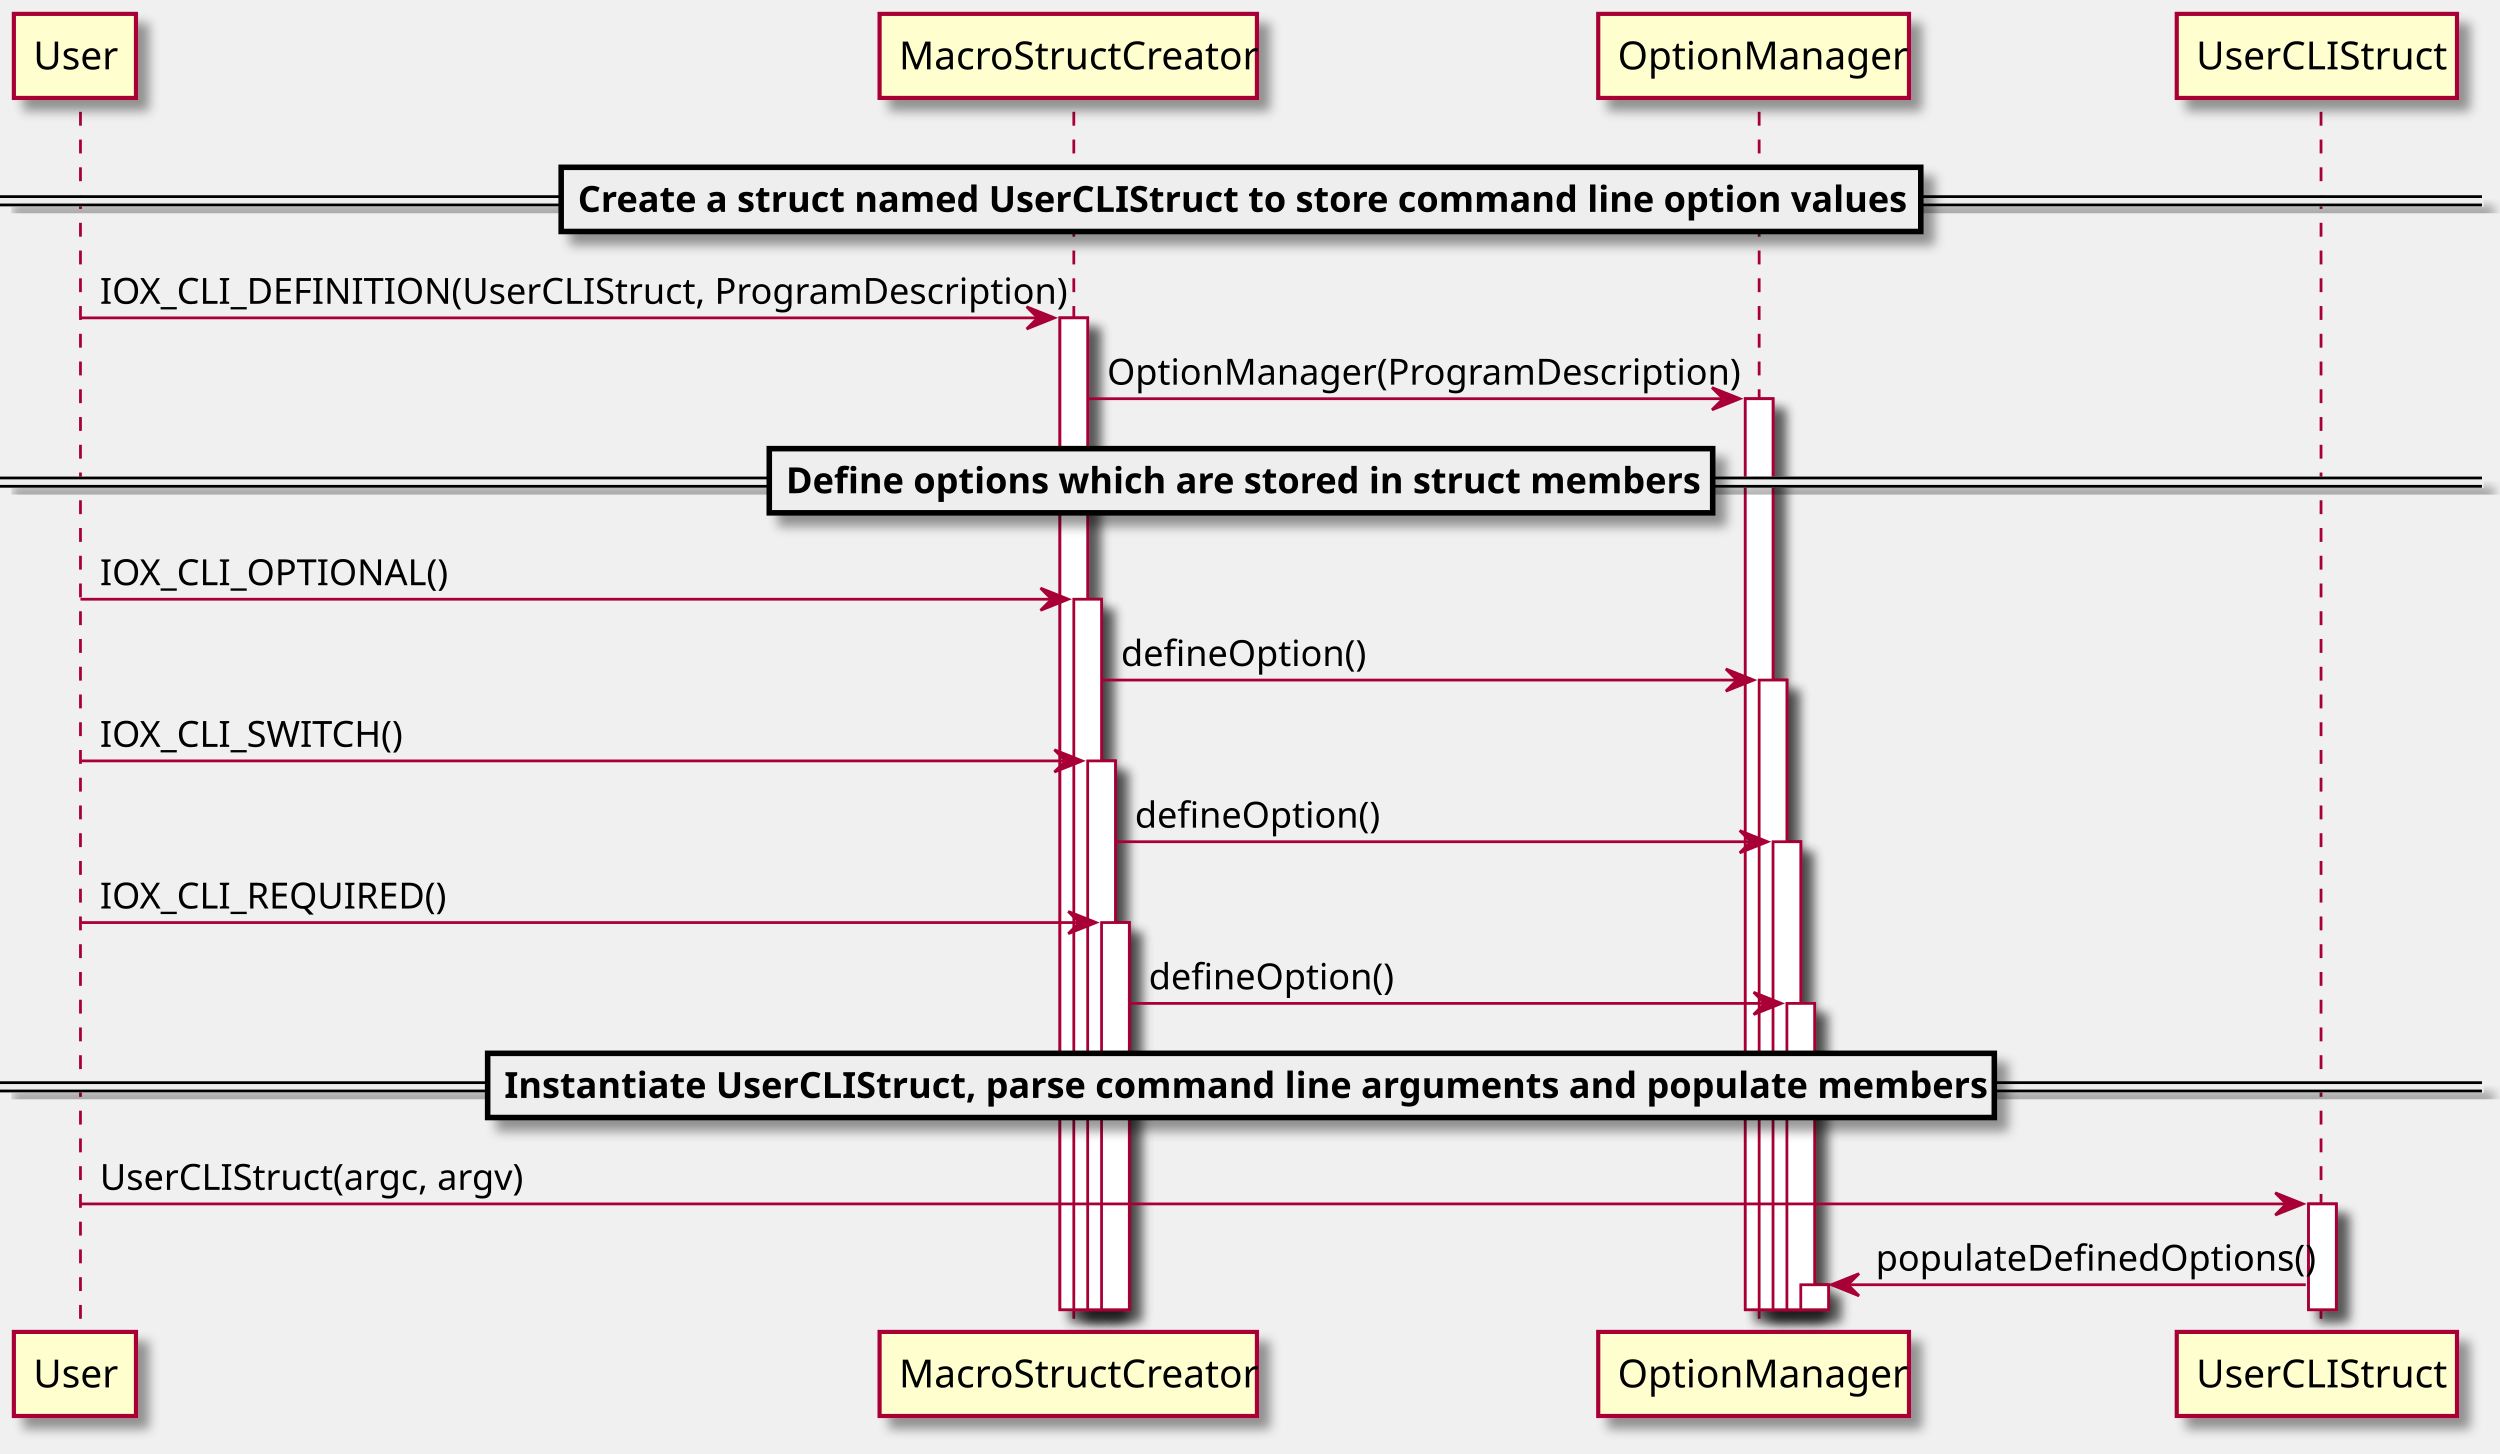
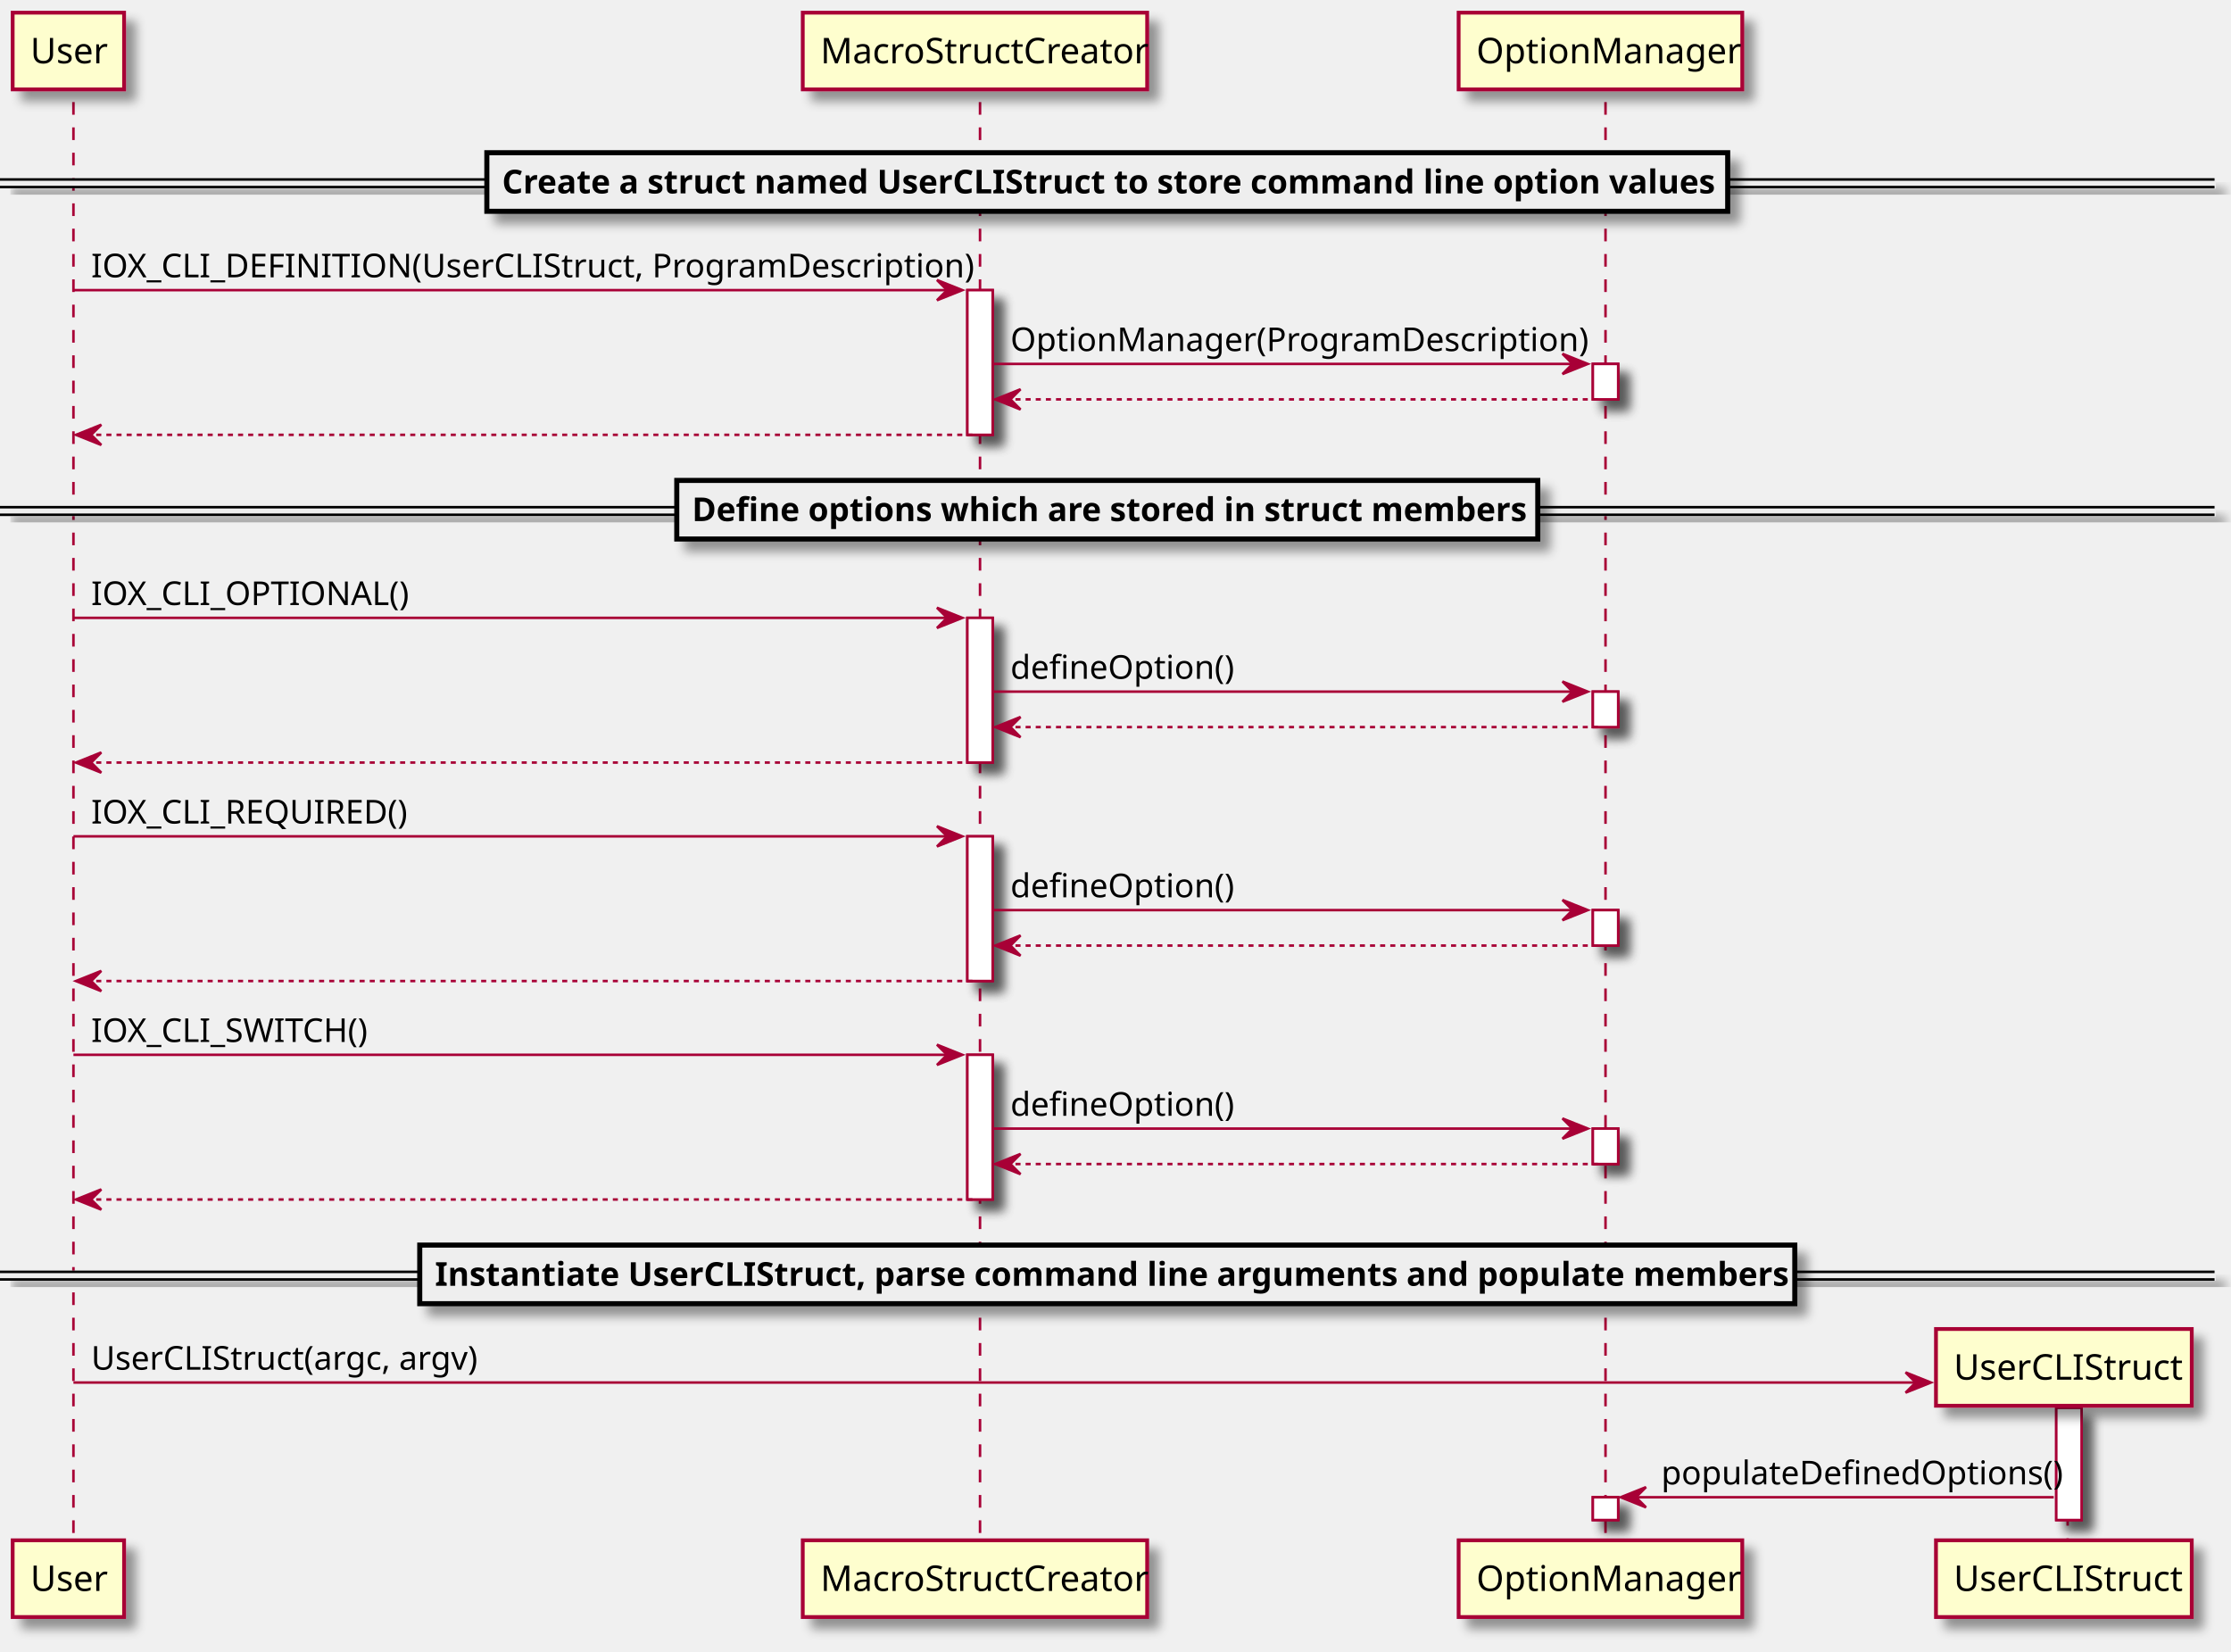
- <svg xmlns="http://www.w3.org/2000/svg" contentScriptType="application/ecmascript" contentStyleType="text/css" height="524px" preserveAspectRatio="none" style="width:901px;height:524px;background:#EEEBDC;" version="1.1" viewBox="0 0 901 524" width="901px" zoomAndPan="magnify">
+ <svg xmlns="http://www.w3.org/2000/svg" contentScriptType="application/ecmascript" contentStyleType="text/css" height="652px" preserveAspectRatio="none" style="width:881px;height:652px;background:#EEEBDC;" version="1.1" viewBox="0 0 881 652" width="881px" zoomAndPan="magnify">
  <defs>
-     <filter height="300%" id="fd2rt3wbubgzu" width="300%" x="-1" y="-1">
+     <filter height="300%" id="fehe18vuct30v" width="300%" x="-1" y="-1">
      <feGaussianBlur result="blurOut" stdDeviation="2.0" />
      <feColorMatrix in="blurOut" result="blurOut2" type="matrix" values="0 0 0 0 0 0 0 0 0 0 0 0 0 0 0 0 0 0 .4 0" />
      <feOffset dx="4.0" dy="4.0" in="blurOut2" result="blurOut3" />
      <feBlend in="SourceGraphic" in2="blurOut3" mode="normal" />
    </filter>
  </defs>
  <g>
-     <rect fill="#FFFFFF" filter="url(#fd2rt3wbubgzu)" height="357.461" style="stroke:#A80036;stroke-width:1.0;" width="10" x="382" y="114.562" />
-     <rect fill="#FFFFFF" filter="url(#fd2rt3wbubgzu)" height="256.062" style="stroke:#A80036;stroke-width:1.0;" width="10" x="387" y="215.961" />
-     <rect fill="#FFFFFF" filter="url(#fd2rt3wbubgzu)" height="197.797" style="stroke:#A80036;stroke-width:1.0;" width="10" x="392" y="274.227" />
-     <rect fill="#FFFFFF" filter="url(#fd2rt3wbubgzu)" height="139.531" style="stroke:#A80036;stroke-width:1.0;" width="10" x="397" y="332.492" />
-     <rect fill="#FFFFFF" filter="url(#fd2rt3wbubgzu)" height="328.328" style="stroke:#A80036;stroke-width:1.0;" width="10" x="629" y="143.695" />
-     <rect fill="#FFFFFF" filter="url(#fd2rt3wbubgzu)" height="226.93" style="stroke:#A80036;stroke-width:1.0;" width="10" x="634" y="245.094" />
-     <rect fill="#FFFFFF" filter="url(#fd2rt3wbubgzu)" height="168.664" style="stroke:#A80036;stroke-width:1.0;" width="10" x="639" y="303.359" />
-     <rect fill="#FFFFFF" filter="url(#fd2rt3wbubgzu)" height="110.398" style="stroke:#A80036;stroke-width:1.0;" width="10" x="644" y="361.625" />
-     <rect fill="#FFFFFF" filter="url(#fd2rt3wbubgzu)" height="9" style="stroke:#A80036;stroke-width:1.0;" width="10" x="649" y="463.023" />
-     <rect fill="#FFFFFF" filter="url(#fd2rt3wbubgzu)" height="38.133" style="stroke:#A80036;stroke-width:1.0;" width="10" x="832" y="433.891" />
-     <line style="stroke:#A80036;stroke-width:1.0;stroke-dasharray:5.0,5.0;" x1="29" x2="29" y1="40.297" y2="481.023" />
-     <line style="stroke:#A80036;stroke-width:1.0;stroke-dasharray:5.0,5.0;" x1="387" x2="387" y1="40.297" y2="481.023" />
-     <line style="stroke:#A80036;stroke-width:1.0;stroke-dasharray:5.0,5.0;" x1="634" x2="634" y1="40.297" y2="481.023" />
-     <line style="stroke:#A80036;stroke-width:1.0;stroke-dasharray:5.0,5.0;" x1="836.5" x2="836.5" y1="40.297" y2="481.023" />
-     <rect fill="#FEFECE" filter="url(#fd2rt3wbubgzu)" height="30.297" style="stroke:#A80036;stroke-width:1.5;" width="44" x="5" y="5" />
+     <rect fill="#FFFFFF" filter="url(#fehe18vuct30v)" height="57.133" style="stroke:#A80036;stroke-width:1.0;" width="10" x="382" y="114.562" />
+     <rect fill="#FFFFFF" filter="url(#fehe18vuct30v)" height="57.133" style="stroke:#A80036;stroke-width:1.0;" width="10" x="382" y="243.961" />
+     <rect fill="#FFFFFF" filter="url(#fehe18vuct30v)" height="57.133" style="stroke:#A80036;stroke-width:1.0;" width="10" x="382" y="330.227" />
+     <rect fill="#FFFFFF" filter="url(#fehe18vuct30v)" height="57.133" style="stroke:#A80036;stroke-width:1.0;" width="10" x="382" y="416.492" />
+     <rect fill="#FFFFFF" filter="url(#fehe18vuct30v)" height="14" style="stroke:#A80036;stroke-width:1.0;" width="10" x="629" y="143.695" />
+     <rect fill="#FFFFFF" filter="url(#fehe18vuct30v)" height="14" style="stroke:#A80036;stroke-width:1.0;" width="10" x="629" y="273.094" />
+     <rect fill="#FFFFFF" filter="url(#fehe18vuct30v)" height="14" style="stroke:#A80036;stroke-width:1.0;" width="10" x="629" y="359.359" />
+     <rect fill="#FFFFFF" filter="url(#fehe18vuct30v)" height="14" style="stroke:#A80036;stroke-width:1.0;" width="10" x="629" y="445.625" />
+     <rect fill="#FFFFFF" filter="url(#fehe18vuct30v)" height="9" style="stroke:#A80036;stroke-width:1.0;" width="10" x="629" y="591.188" />
+     <rect fill="#FFFFFF" filter="url(#fehe18vuct30v)" height="44.297" style="stroke:#A80036;stroke-width:1.0;" width="10" x="812" y="555.891" />
+     <line style="stroke:#A80036;stroke-width:1.0;stroke-dasharray:5.0,5.0;" x1="29" x2="29" y1="40.297" y2="609.188" />
+     <line style="stroke:#A80036;stroke-width:1.0;stroke-dasharray:5.0,5.0;" x1="387" x2="387" y1="40.297" y2="609.188" />
+     <line style="stroke:#A80036;stroke-width:1.0;stroke-dasharray:5.0,5.0;" x1="634" x2="634" y1="40.297" y2="609.188" />
+     <line style="stroke:#A80036;stroke-width:1.0;stroke-dasharray:5.0,5.0;" x1="816.5" x2="816.5" y1="557.406" y2="609.188" />
+     <rect fill="#FEFECE" filter="url(#fehe18vuct30v)" height="30.297" style="stroke:#A80036;stroke-width:1.5;" width="44" x="5" y="5" />
    <text fill="#000000" font-family="sans-serif" font-size="14" lengthAdjust="spacing" textLength="30" x="12" y="24.995">User</text>
-     <rect fill="#FEFECE" filter="url(#fd2rt3wbubgzu)" height="30.297" style="stroke:#A80036;stroke-width:1.5;" width="44" x="5" y="480.023" />
-     <text fill="#000000" font-family="sans-serif" font-size="14" lengthAdjust="spacing" textLength="30" x="12" y="500.019">User</text>
-     <rect fill="#FEFECE" filter="url(#fd2rt3wbubgzu)" height="30.297" style="stroke:#A80036;stroke-width:1.5;" width="136" x="317" y="5" />
+     <rect fill="#FEFECE" filter="url(#fehe18vuct30v)" height="30.297" style="stroke:#A80036;stroke-width:1.5;" width="44" x="5" y="608.188" />
+     <text fill="#000000" font-family="sans-serif" font-size="14" lengthAdjust="spacing" textLength="30" x="12" y="628.183">User</text>
+     <rect fill="#FEFECE" filter="url(#fehe18vuct30v)" height="30.297" style="stroke:#A80036;stroke-width:1.5;" width="136" x="317" y="5" />
    <text fill="#000000" font-family="sans-serif" font-size="14" lengthAdjust="spacing" textLength="122" x="324" y="24.995">MacroStructCreator</text>
-     <rect fill="#FEFECE" filter="url(#fd2rt3wbubgzu)" height="30.297" style="stroke:#A80036;stroke-width:1.5;" width="136" x="317" y="480.023" />
-     <text fill="#000000" font-family="sans-serif" font-size="14" lengthAdjust="spacing" textLength="122" x="324" y="500.019">MacroStructCreator</text>
-     <rect fill="#FEFECE" filter="url(#fd2rt3wbubgzu)" height="30.297" style="stroke:#A80036;stroke-width:1.5;" width="112" x="576" y="5" />
+     <rect fill="#FEFECE" filter="url(#fehe18vuct30v)" height="30.297" style="stroke:#A80036;stroke-width:1.5;" width="136" x="317" y="608.188" />
+     <text fill="#000000" font-family="sans-serif" font-size="14" lengthAdjust="spacing" textLength="122" x="324" y="628.183">MacroStructCreator</text>
+     <rect fill="#FEFECE" filter="url(#fehe18vuct30v)" height="30.297" style="stroke:#A80036;stroke-width:1.5;" width="112" x="576" y="5" />
    <text fill="#000000" font-family="sans-serif" font-size="14" lengthAdjust="spacing" textLength="98" x="583" y="24.995">OptionManager</text>
-     <rect fill="#FEFECE" filter="url(#fd2rt3wbubgzu)" height="30.297" style="stroke:#A80036;stroke-width:1.5;" width="112" x="576" y="480.023" />
-     <text fill="#000000" font-family="sans-serif" font-size="14" lengthAdjust="spacing" textLength="98" x="583" y="500.019">OptionManager</text>
-     <rect fill="#FEFECE" filter="url(#fd2rt3wbubgzu)" height="30.297" style="stroke:#A80036;stroke-width:1.5;" width="101" x="784.5" y="5" />
-     <text fill="#000000" font-family="sans-serif" font-size="14" lengthAdjust="spacing" textLength="87" x="791.5" y="24.995">UserCLIStruct</text>
-     <rect fill="#FEFECE" filter="url(#fd2rt3wbubgzu)" height="30.297" style="stroke:#A80036;stroke-width:1.5;" width="101" x="784.5" y="480.023" />
-     <text fill="#000000" font-family="sans-serif" font-size="14" lengthAdjust="spacing" textLength="87" x="791.5" y="500.019">UserCLIStruct</text>
-     <rect fill="#FFFFFF" filter="url(#fd2rt3wbubgzu)" height="357.461" style="stroke:#A80036;stroke-width:1.0;" width="10" x="382" y="114.562" />
-     <rect fill="#FFFFFF" filter="url(#fd2rt3wbubgzu)" height="256.062" style="stroke:#A80036;stroke-width:1.0;" width="10" x="387" y="215.961" />
-     <rect fill="#FFFFFF" filter="url(#fd2rt3wbubgzu)" height="197.797" style="stroke:#A80036;stroke-width:1.0;" width="10" x="392" y="274.227" />
-     <rect fill="#FFFFFF" filter="url(#fd2rt3wbubgzu)" height="139.531" style="stroke:#A80036;stroke-width:1.0;" width="10" x="397" y="332.492" />
-     <rect fill="#FFFFFF" filter="url(#fd2rt3wbubgzu)" height="328.328" style="stroke:#A80036;stroke-width:1.0;" width="10" x="629" y="143.695" />
-     <rect fill="#FFFFFF" filter="url(#fd2rt3wbubgzu)" height="226.93" style="stroke:#A80036;stroke-width:1.0;" width="10" x="634" y="245.094" />
-     <rect fill="#FFFFFF" filter="url(#fd2rt3wbubgzu)" height="168.664" style="stroke:#A80036;stroke-width:1.0;" width="10" x="639" y="303.359" />
-     <rect fill="#FFFFFF" filter="url(#fd2rt3wbubgzu)" height="110.398" style="stroke:#A80036;stroke-width:1.0;" width="10" x="644" y="361.625" />
-     <rect fill="#FFFFFF" filter="url(#fd2rt3wbubgzu)" height="9" style="stroke:#A80036;stroke-width:1.0;" width="10" x="649" y="463.023" />
-     <rect fill="#FFFFFF" filter="url(#fd2rt3wbubgzu)" height="38.133" style="stroke:#A80036;stroke-width:1.0;" width="10" x="832" y="433.891" />
-     <rect fill="#EEEEEE" filter="url(#fd2rt3wbubgzu)" height="3" style="stroke:#EEEEEE;stroke-width:1.0;" width="894.5" x="0" y="70.863" />
-     <line style="stroke:#000000;stroke-width:1.0;" x1="0" x2="894.5" y1="70.863" y2="70.863" />
-     <line style="stroke:#000000;stroke-width:1.0;" x1="0" x2="894.5" y1="73.863" y2="73.863" />
-     <rect fill="#EEEEEE" filter="url(#fd2rt3wbubgzu)" height="23.133" style="stroke:#000000;stroke-width:2.0;" width="490" x="202.25" y="60.297" />
-     <text fill="#000000" font-family="sans-serif" font-size="13" font-weight="bold" lengthAdjust="spacing" textLength="473" x="208.25" y="76.364">Create a struct named UserCLIStruct to store command line option values</text>
+     <rect fill="#FEFECE" filter="url(#fehe18vuct30v)" height="30.297" style="stroke:#A80036;stroke-width:1.5;" width="112" x="576" y="608.188" />
+     <text fill="#000000" font-family="sans-serif" font-size="14" lengthAdjust="spacing" textLength="98" x="583" y="628.183">OptionManager</text>
+     <rect fill="#FEFECE" filter="url(#fehe18vuct30v)" height="30.297" style="stroke:#A80036;stroke-width:1.5;" width="101" x="764.5" y="608.188" />
+     <text fill="#000000" font-family="sans-serif" font-size="14" lengthAdjust="spacing" textLength="87" x="771.5" y="628.183">UserCLIStruct</text>
+     <rect fill="#FFFFFF" filter="url(#fehe18vuct30v)" height="57.133" style="stroke:#A80036;stroke-width:1.0;" width="10" x="382" y="114.562" />
+     <rect fill="#FFFFFF" filter="url(#fehe18vuct30v)" height="57.133" style="stroke:#A80036;stroke-width:1.0;" width="10" x="382" y="243.961" />
+     <rect fill="#FFFFFF" filter="url(#fehe18vuct30v)" height="57.133" style="stroke:#A80036;stroke-width:1.0;" width="10" x="382" y="330.227" />
+     <rect fill="#FFFFFF" filter="url(#fehe18vuct30v)" height="57.133" style="stroke:#A80036;stroke-width:1.0;" width="10" x="382" y="416.492" />
+     <rect fill="#FFFFFF" filter="url(#fehe18vuct30v)" height="14" style="stroke:#A80036;stroke-width:1.0;" width="10" x="629" y="143.695" />
+     <rect fill="#FFFFFF" filter="url(#fehe18vuct30v)" height="14" style="stroke:#A80036;stroke-width:1.0;" width="10" x="629" y="273.094" />
+     <rect fill="#FFFFFF" filter="url(#fehe18vuct30v)" height="14" style="stroke:#A80036;stroke-width:1.0;" width="10" x="629" y="359.359" />
+     <rect fill="#FFFFFF" filter="url(#fehe18vuct30v)" height="14" style="stroke:#A80036;stroke-width:1.0;" width="10" x="629" y="445.625" />
+     <rect fill="#FFFFFF" filter="url(#fehe18vuct30v)" height="9" style="stroke:#A80036;stroke-width:1.0;" width="10" x="629" y="591.188" />
+     <rect fill="#FFFFFF" filter="url(#fehe18vuct30v)" height="44.297" style="stroke:#A80036;stroke-width:1.0;" width="10" x="812" y="555.891" />
+     <rect fill="#EEEEEE" filter="url(#fehe18vuct30v)" height="3" style="stroke:#EEEEEE;stroke-width:1.0;" width="874.5" x="0" y="70.863" />
+     <line style="stroke:#000000;stroke-width:1.0;" x1="0" x2="874.5" y1="70.863" y2="70.863" />
+     <line style="stroke:#000000;stroke-width:1.0;" x1="0" x2="874.5" y1="73.863" y2="73.863" />
+     <rect fill="#EEEEEE" filter="url(#fehe18vuct30v)" height="23.133" style="stroke:#000000;stroke-width:2.0;" width="490" x="192.25" y="60.297" />
+     <text fill="#000000" font-family="sans-serif" font-size="13" font-weight="bold" lengthAdjust="spacing" textLength="473" x="198.25" y="76.364">Create a struct named UserCLIStruct to store command line option values</text>
    <polygon fill="#A80036" points="370,110.562,380,114.562,370,118.562,374,114.562" style="stroke:#A80036;stroke-width:1.0;" />
    <line style="stroke:#A80036;stroke-width:1.0;" x1="29" x2="376" y1="114.562" y2="114.562" />
    <text fill="#000000" font-family="sans-serif" font-size="13" lengthAdjust="spacing" textLength="334" x="36" y="109.497">IOX_CLI_DEFINITION(UserCLIStruct, ProgramDescription)</text>
    <polygon fill="#A80036" points="617,139.695,627,143.695,617,147.695,621,143.695" style="stroke:#A80036;stroke-width:1.0;" />
    <line style="stroke:#A80036;stroke-width:1.0;" x1="392" x2="623" y1="143.695" y2="143.695" />
    <text fill="#000000" font-family="sans-serif" font-size="13" lengthAdjust="spacing" textLength="218" x="399" y="138.629">OptionManager(ProgramDescription)</text>
-     <rect fill="#EEEEEE" filter="url(#fd2rt3wbubgzu)" height="3" style="stroke:#EEEEEE;stroke-width:1.0;" width="894.5" x="0" y="172.262" />
-     <line style="stroke:#000000;stroke-width:1.0;" x1="0" x2="894.5" y1="172.262" y2="172.262" />
-     <line style="stroke:#000000;stroke-width:1.0;" x1="0" x2="894.5" y1="175.262" y2="175.262" />
-     <rect fill="#EEEEEE" filter="url(#fd2rt3wbubgzu)" height="23.133" style="stroke:#000000;stroke-width:2.0;" width="340" x="277.25" y="161.695" />
-     <text fill="#000000" font-family="sans-serif" font-size="13" font-weight="bold" lengthAdjust="spacing" textLength="323" x="283.25" y="177.762">Define options which are stored in struct members</text>
-     <polygon fill="#A80036" points="375,211.961,385,215.961,375,219.961,379,215.961" style="stroke:#A80036;stroke-width:1.0;" />
-     <line style="stroke:#A80036;stroke-width:1.0;" x1="29" x2="381" y1="215.961" y2="215.961" />
-     <text fill="#000000" font-family="sans-serif" font-size="13" lengthAdjust="spacing" textLength="121" x="36" y="210.895">IOX_CLI_OPTIONAL()</text>
-     <polygon fill="#A80036" points="622,241.094,632,245.094,622,249.094,626,245.094" style="stroke:#A80036;stroke-width:1.0;" />
-     <line style="stroke:#A80036;stroke-width:1.0;" x1="397" x2="628" y1="245.094" y2="245.094" />
-     <text fill="#000000" font-family="sans-serif" font-size="13" lengthAdjust="spacing" textLength="86" x="404" y="240.028">defineOption()</text>
-     <polygon fill="#A80036" points="380,270.227,390,274.227,380,278.227,384,274.227" style="stroke:#A80036;stroke-width:1.0;" />
-     <line style="stroke:#A80036;stroke-width:1.0;" x1="29" x2="386" y1="274.227" y2="274.227" />
-     <text fill="#000000" font-family="sans-serif" font-size="13" lengthAdjust="spacing" textLength="106" x="36" y="269.161">IOX_CLI_SWITCH()</text>
-     <polygon fill="#A80036" points="627,299.359,637,303.359,627,307.359,631,303.359" style="stroke:#A80036;stroke-width:1.0;" />
-     <line style="stroke:#A80036;stroke-width:1.0;" x1="402" x2="633" y1="303.359" y2="303.359" />
-     <text fill="#000000" font-family="sans-serif" font-size="13" lengthAdjust="spacing" textLength="86" x="409" y="298.293">defineOption()</text>
-     <polygon fill="#A80036" points="385,328.492,395,332.492,385,336.492,389,332.492" style="stroke:#A80036;stroke-width:1.0;" />
-     <line style="stroke:#A80036;stroke-width:1.0;" x1="29" x2="391" y1="332.492" y2="332.492" />
-     <text fill="#000000" font-family="sans-serif" font-size="13" lengthAdjust="spacing" textLength="122" x="36" y="327.426">IOX_CLI_REQUIRED()</text>
-     <polygon fill="#A80036" points="632,357.625,642,361.625,632,365.625,636,361.625" style="stroke:#A80036;stroke-width:1.0;" />
-     <line style="stroke:#A80036;stroke-width:1.0;" x1="407" x2="638" y1="361.625" y2="361.625" />
-     <text fill="#000000" font-family="sans-serif" font-size="13" lengthAdjust="spacing" textLength="86" x="414" y="356.559">defineOption()</text>
-     <rect fill="#EEEEEE" filter="url(#fd2rt3wbubgzu)" height="3" style="stroke:#EEEEEE;stroke-width:1.0;" width="894.5" x="0" y="390.191" />
-     <line style="stroke:#000000;stroke-width:1.0;" x1="0" x2="894.5" y1="390.191" y2="390.191" />
-     <line style="stroke:#000000;stroke-width:1.0;" x1="0" x2="894.5" y1="393.191" y2="393.191" />
-     <rect fill="#EEEEEE" filter="url(#fd2rt3wbubgzu)" height="23.133" style="stroke:#000000;stroke-width:2.0;" width="543" x="175.75" y="379.625" />
-     <text fill="#000000" font-family="sans-serif" font-size="13" font-weight="bold" lengthAdjust="spacing" textLength="526" x="181.75" y="395.692">Instantiate UserCLIStruct, parse command line arguments and populate members</text>
-     <polygon fill="#A80036" points="820,429.891,830,433.891,820,437.891,824,433.891" style="stroke:#A80036;stroke-width:1.0;" />
-     <line style="stroke:#A80036;stroke-width:1.0;" x1="29" x2="826" y1="433.891" y2="433.891" />
-     <text fill="#000000" font-family="sans-serif" font-size="13" lengthAdjust="spacing" textLength="144" x="36" y="428.825">UserCLIStruct(argc, argv)</text>
-     <polygon fill="#A80036" points="670,459.023,660,463.023,670,467.023,666,463.023" style="stroke:#A80036;stroke-width:1.0;" />
-     <line style="stroke:#A80036;stroke-width:1.0;" x1="664" x2="831" y1="463.023" y2="463.023" />
-     <text fill="#000000" font-family="sans-serif" font-size="13" lengthAdjust="spacing" textLength="154" x="676" y="457.957">populateDefinedOptions()</text>
+     <polygon fill="#A80036" points="403,153.695,393,157.695,403,161.695,399,157.695" style="stroke:#A80036;stroke-width:1.0;" />
+     <line style="stroke:#A80036;stroke-width:1.0;stroke-dasharray:2.0,2.0;" x1="397" x2="633" y1="157.695" y2="157.695" />
+     <polygon fill="#A80036" points="40,167.695,30,171.695,40,175.695,36,171.695" style="stroke:#A80036;stroke-width:1.0;" />
+     <line style="stroke:#A80036;stroke-width:1.0;stroke-dasharray:2.0,2.0;" x1="34" x2="386" y1="171.695" y2="171.695" />
+     <rect fill="#EEEEEE" filter="url(#fehe18vuct30v)" height="3" style="stroke:#EEEEEE;stroke-width:1.0;" width="874.5" x="0" y="200.262" />
+     <line style="stroke:#000000;stroke-width:1.0;" x1="0" x2="874.5" y1="200.262" y2="200.262" />
+     <line style="stroke:#000000;stroke-width:1.0;" x1="0" x2="874.5" y1="203.262" y2="203.262" />
+     <rect fill="#EEEEEE" filter="url(#fehe18vuct30v)" height="23.133" style="stroke:#000000;stroke-width:2.0;" width="340" x="267.25" y="189.695" />
+     <text fill="#000000" font-family="sans-serif" font-size="13" font-weight="bold" lengthAdjust="spacing" textLength="323" x="273.25" y="205.762">Define options which are stored in struct members</text>
+     <polygon fill="#A80036" points="370,239.961,380,243.961,370,247.961,374,243.961" style="stroke:#A80036;stroke-width:1.0;" />
+     <line style="stroke:#A80036;stroke-width:1.0;" x1="29" x2="376" y1="243.961" y2="243.961" />
+     <text fill="#000000" font-family="sans-serif" font-size="13" lengthAdjust="spacing" textLength="121" x="36" y="238.895">IOX_CLI_OPTIONAL()</text>
+     <polygon fill="#A80036" points="617,269.094,627,273.094,617,277.094,621,273.094" style="stroke:#A80036;stroke-width:1.0;" />
+     <line style="stroke:#A80036;stroke-width:1.0;" x1="392" x2="623" y1="273.094" y2="273.094" />
+     <text fill="#000000" font-family="sans-serif" font-size="13" lengthAdjust="spacing" textLength="86" x="399" y="268.028">defineOption()</text>
+     <polygon fill="#A80036" points="403,283.094,393,287.094,403,291.094,399,287.094" style="stroke:#A80036;stroke-width:1.0;" />
+     <line style="stroke:#A80036;stroke-width:1.0;stroke-dasharray:2.0,2.0;" x1="397" x2="633" y1="287.094" y2="287.094" />
+     <polygon fill="#A80036" points="40,297.094,30,301.094,40,305.094,36,301.094" style="stroke:#A80036;stroke-width:1.0;" />
+     <line style="stroke:#A80036;stroke-width:1.0;stroke-dasharray:2.0,2.0;" x1="34" x2="386" y1="301.094" y2="301.094" />
+     <polygon fill="#A80036" points="370,326.227,380,330.227,370,334.227,374,330.227" style="stroke:#A80036;stroke-width:1.0;" />
+     <line style="stroke:#A80036;stroke-width:1.0;" x1="29" x2="376" y1="330.227" y2="330.227" />
+     <text fill="#000000" font-family="sans-serif" font-size="13" lengthAdjust="spacing" textLength="122" x="36" y="325.161">IOX_CLI_REQUIRED()</text>
+     <polygon fill="#A80036" points="617,355.359,627,359.359,617,363.359,621,359.359" style="stroke:#A80036;stroke-width:1.0;" />
+     <line style="stroke:#A80036;stroke-width:1.0;" x1="392" x2="623" y1="359.359" y2="359.359" />
+     <text fill="#000000" font-family="sans-serif" font-size="13" lengthAdjust="spacing" textLength="86" x="399" y="354.293">defineOption()</text>
+     <polygon fill="#A80036" points="403,369.359,393,373.359,403,377.359,399,373.359" style="stroke:#A80036;stroke-width:1.0;" />
+     <line style="stroke:#A80036;stroke-width:1.0;stroke-dasharray:2.0,2.0;" x1="397" x2="633" y1="373.359" y2="373.359" />
+     <polygon fill="#A80036" points="40,383.359,30,387.359,40,391.359,36,387.359" style="stroke:#A80036;stroke-width:1.0;" />
+     <line style="stroke:#A80036;stroke-width:1.0;stroke-dasharray:2.0,2.0;" x1="34" x2="386" y1="387.359" y2="387.359" />
+     <polygon fill="#A80036" points="370,412.492,380,416.492,370,420.492,374,416.492" style="stroke:#A80036;stroke-width:1.0;" />
+     <line style="stroke:#A80036;stroke-width:1.0;" x1="29" x2="376" y1="416.492" y2="416.492" />
+     <text fill="#000000" font-family="sans-serif" font-size="13" lengthAdjust="spacing" textLength="106" x="36" y="411.426">IOX_CLI_SWITCH()</text>
+     <polygon fill="#A80036" points="617,441.625,627,445.625,617,449.625,621,445.625" style="stroke:#A80036;stroke-width:1.0;" />
+     <line style="stroke:#A80036;stroke-width:1.0;" x1="392" x2="623" y1="445.625" y2="445.625" />
+     <text fill="#000000" font-family="sans-serif" font-size="13" lengthAdjust="spacing" textLength="86" x="399" y="440.559">defineOption()</text>
+     <polygon fill="#A80036" points="403,455.625,393,459.625,403,463.625,399,459.625" style="stroke:#A80036;stroke-width:1.0;" />
+     <line style="stroke:#A80036;stroke-width:1.0;stroke-dasharray:2.0,2.0;" x1="397" x2="633" y1="459.625" y2="459.625" />
+     <polygon fill="#A80036" points="40,469.625,30,473.625,40,477.625,36,473.625" style="stroke:#A80036;stroke-width:1.0;" />
+     <line style="stroke:#A80036;stroke-width:1.0;stroke-dasharray:2.0,2.0;" x1="34" x2="386" y1="473.625" y2="473.625" />
+     <rect fill="#EEEEEE" filter="url(#fehe18vuct30v)" height="3" style="stroke:#EEEEEE;stroke-width:1.0;" width="874.5" x="0" y="502.191" />
+     <line style="stroke:#000000;stroke-width:1.0;" x1="0" x2="874.5" y1="502.191" y2="502.191" />
+     <line style="stroke:#000000;stroke-width:1.0;" x1="0" x2="874.5" y1="505.191" y2="505.191" />
+     <rect fill="#EEEEEE" filter="url(#fehe18vuct30v)" height="23.133" style="stroke:#000000;stroke-width:2.0;" width="543" x="165.75" y="491.625" />
+     <text fill="#000000" font-family="sans-serif" font-size="13" font-weight="bold" lengthAdjust="spacing" textLength="526" x="171.75" y="507.692">Instantiate UserCLIStruct, parse command line arguments and populate members</text>
+     <polygon fill="#A80036" points="752.5,541.891,762.5,545.891,752.5,549.891,756.5,545.891" style="stroke:#A80036;stroke-width:1.0;" />
+     <line style="stroke:#A80036;stroke-width:1.0;" x1="29" x2="758.5" y1="545.891" y2="545.891" />
+     <text fill="#000000" font-family="sans-serif" font-size="13" lengthAdjust="spacing" textLength="144" x="36" y="540.825">UserCLIStruct(argc, argv)</text>
+     <rect fill="#FEFECE" filter="url(#fehe18vuct30v)" height="30.297" style="stroke:#A80036;stroke-width:1.5;" width="101" x="764.5" y="524.758" />
+     <text fill="#000000" font-family="sans-serif" font-size="14" lengthAdjust="spacing" textLength="87" x="771.5" y="544.753">UserCLIStruct</text>
+     <polygon fill="#A80036" points="650,587.188,640,591.188,650,595.188,646,591.188" style="stroke:#A80036;stroke-width:1.0;" />
+     <line style="stroke:#A80036;stroke-width:1.0;" x1="644" x2="811" y1="591.188" y2="591.188" />
+     <text fill="#000000" font-family="sans-serif" font-size="13" lengthAdjust="spacing" textLength="154" x="656" y="586.122">populateDefinedOptions()</text>
  </g>
</svg>
